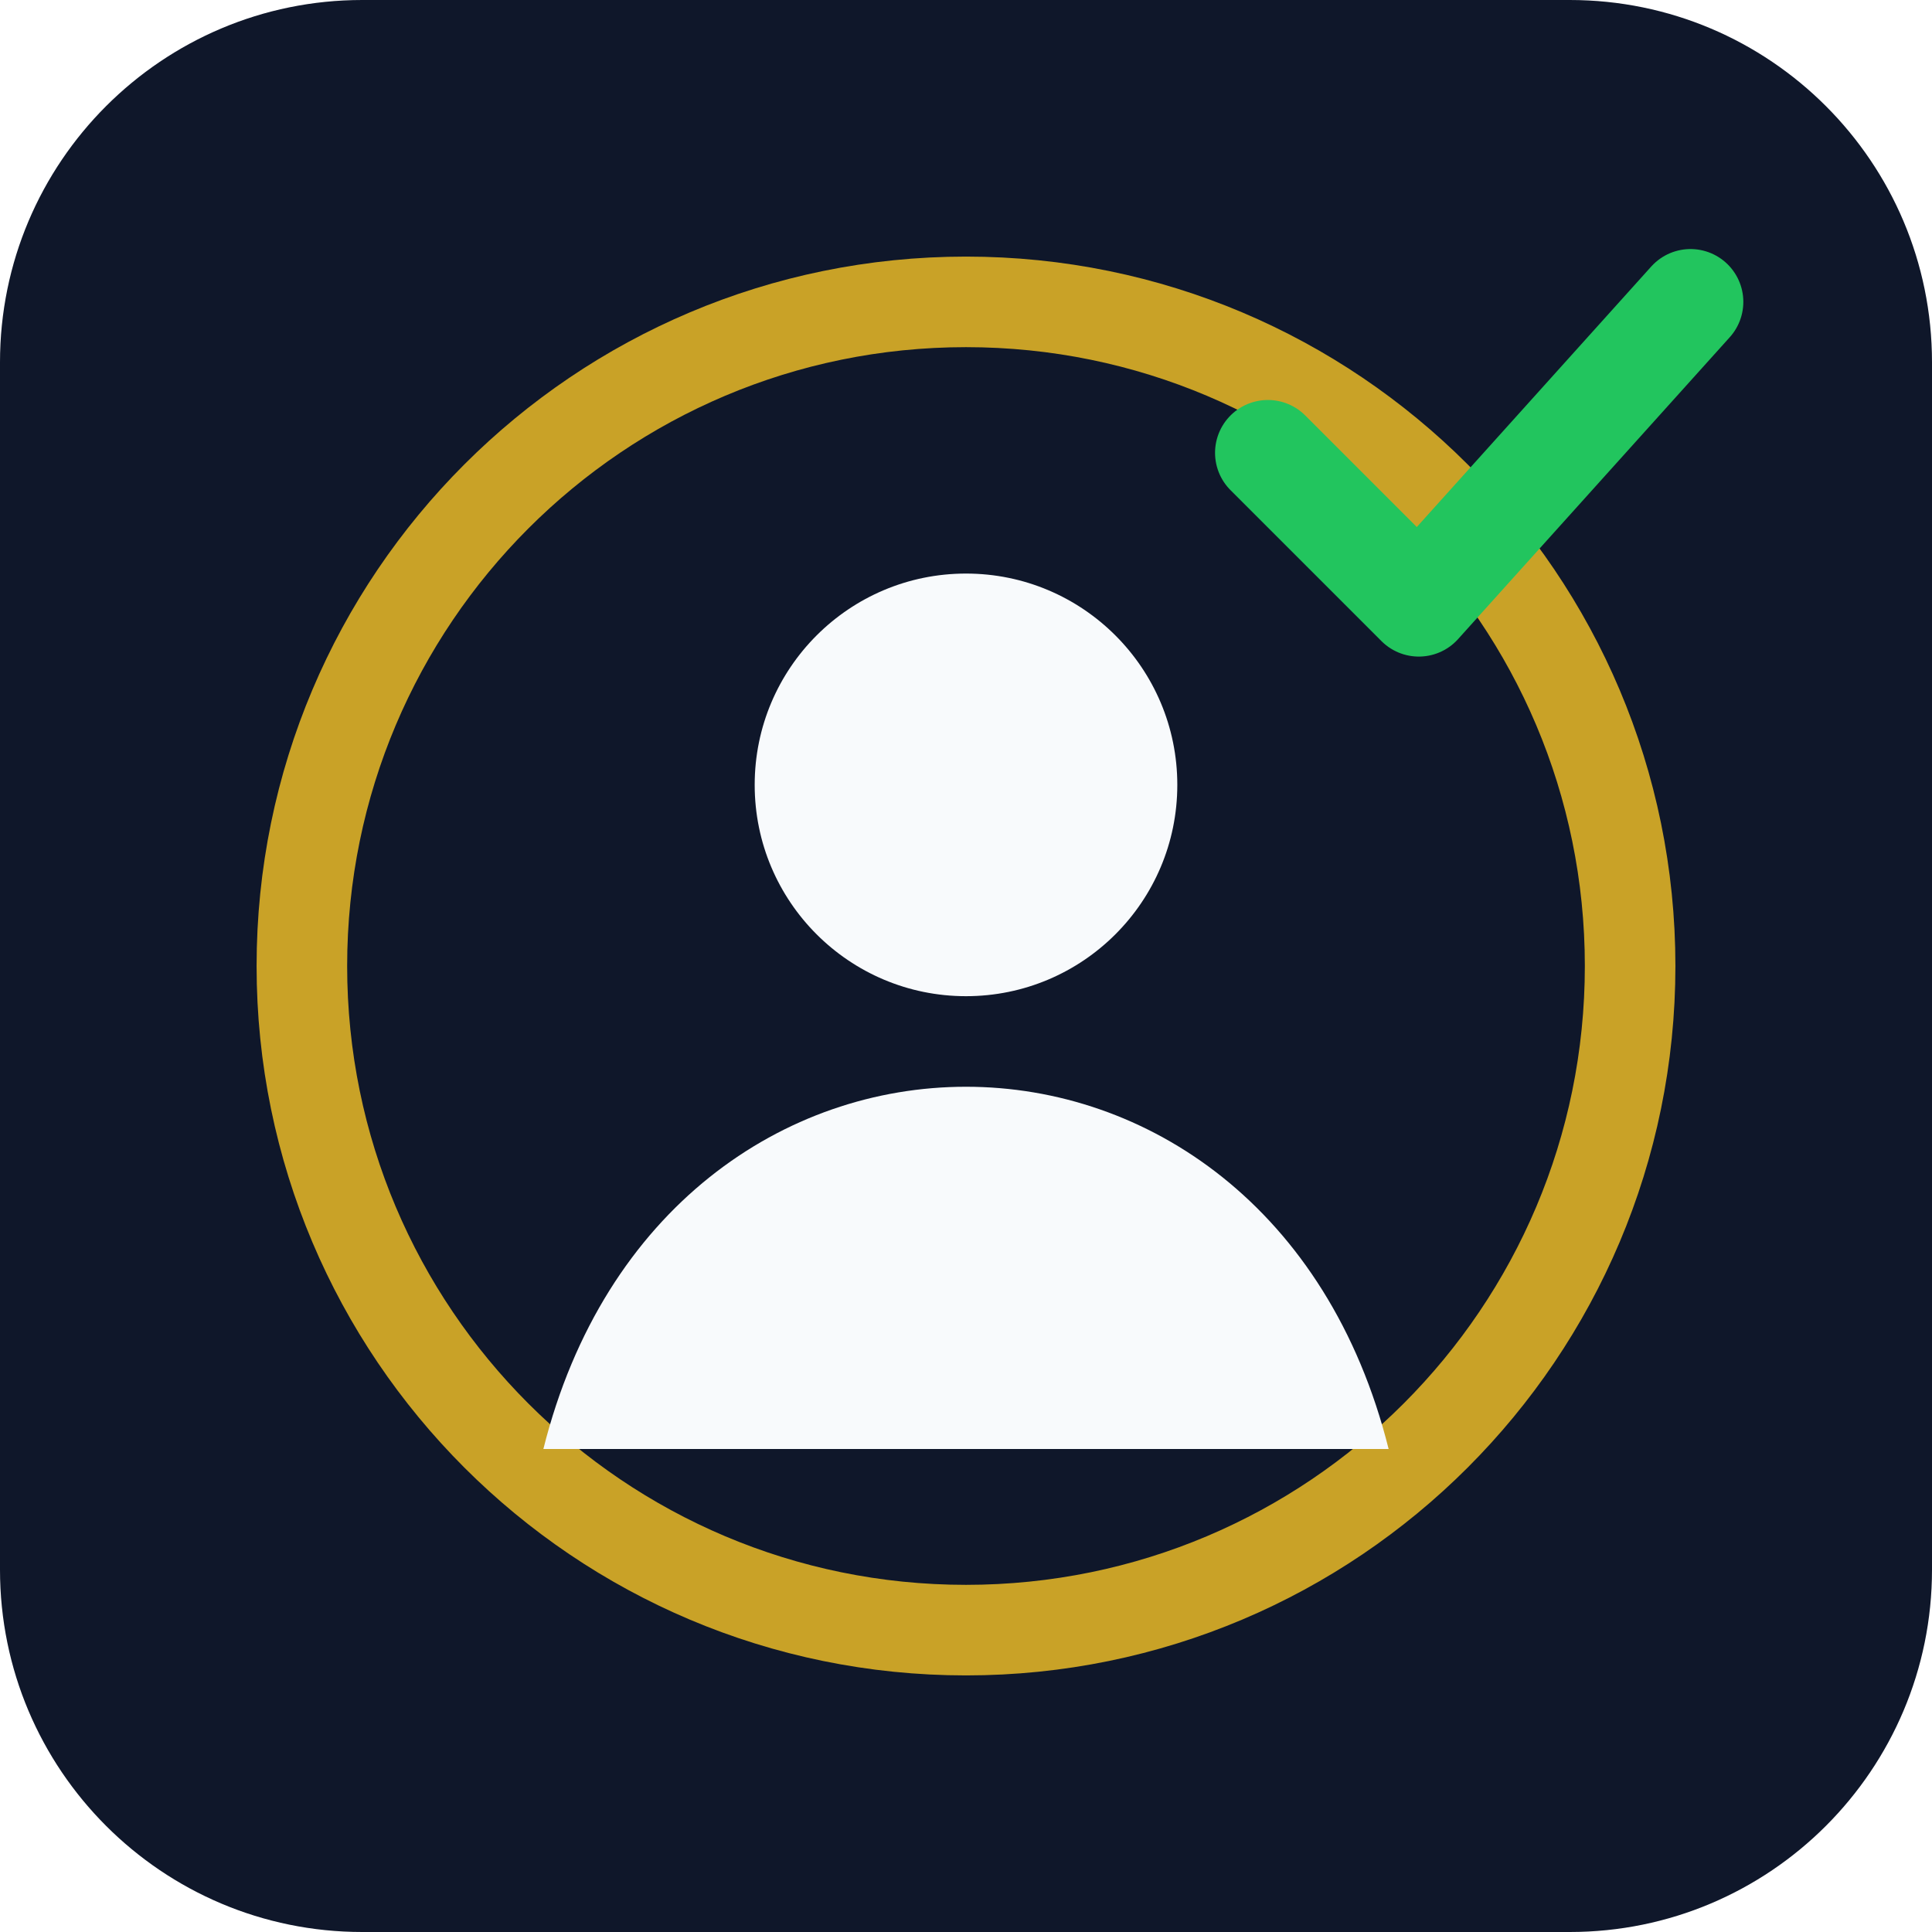
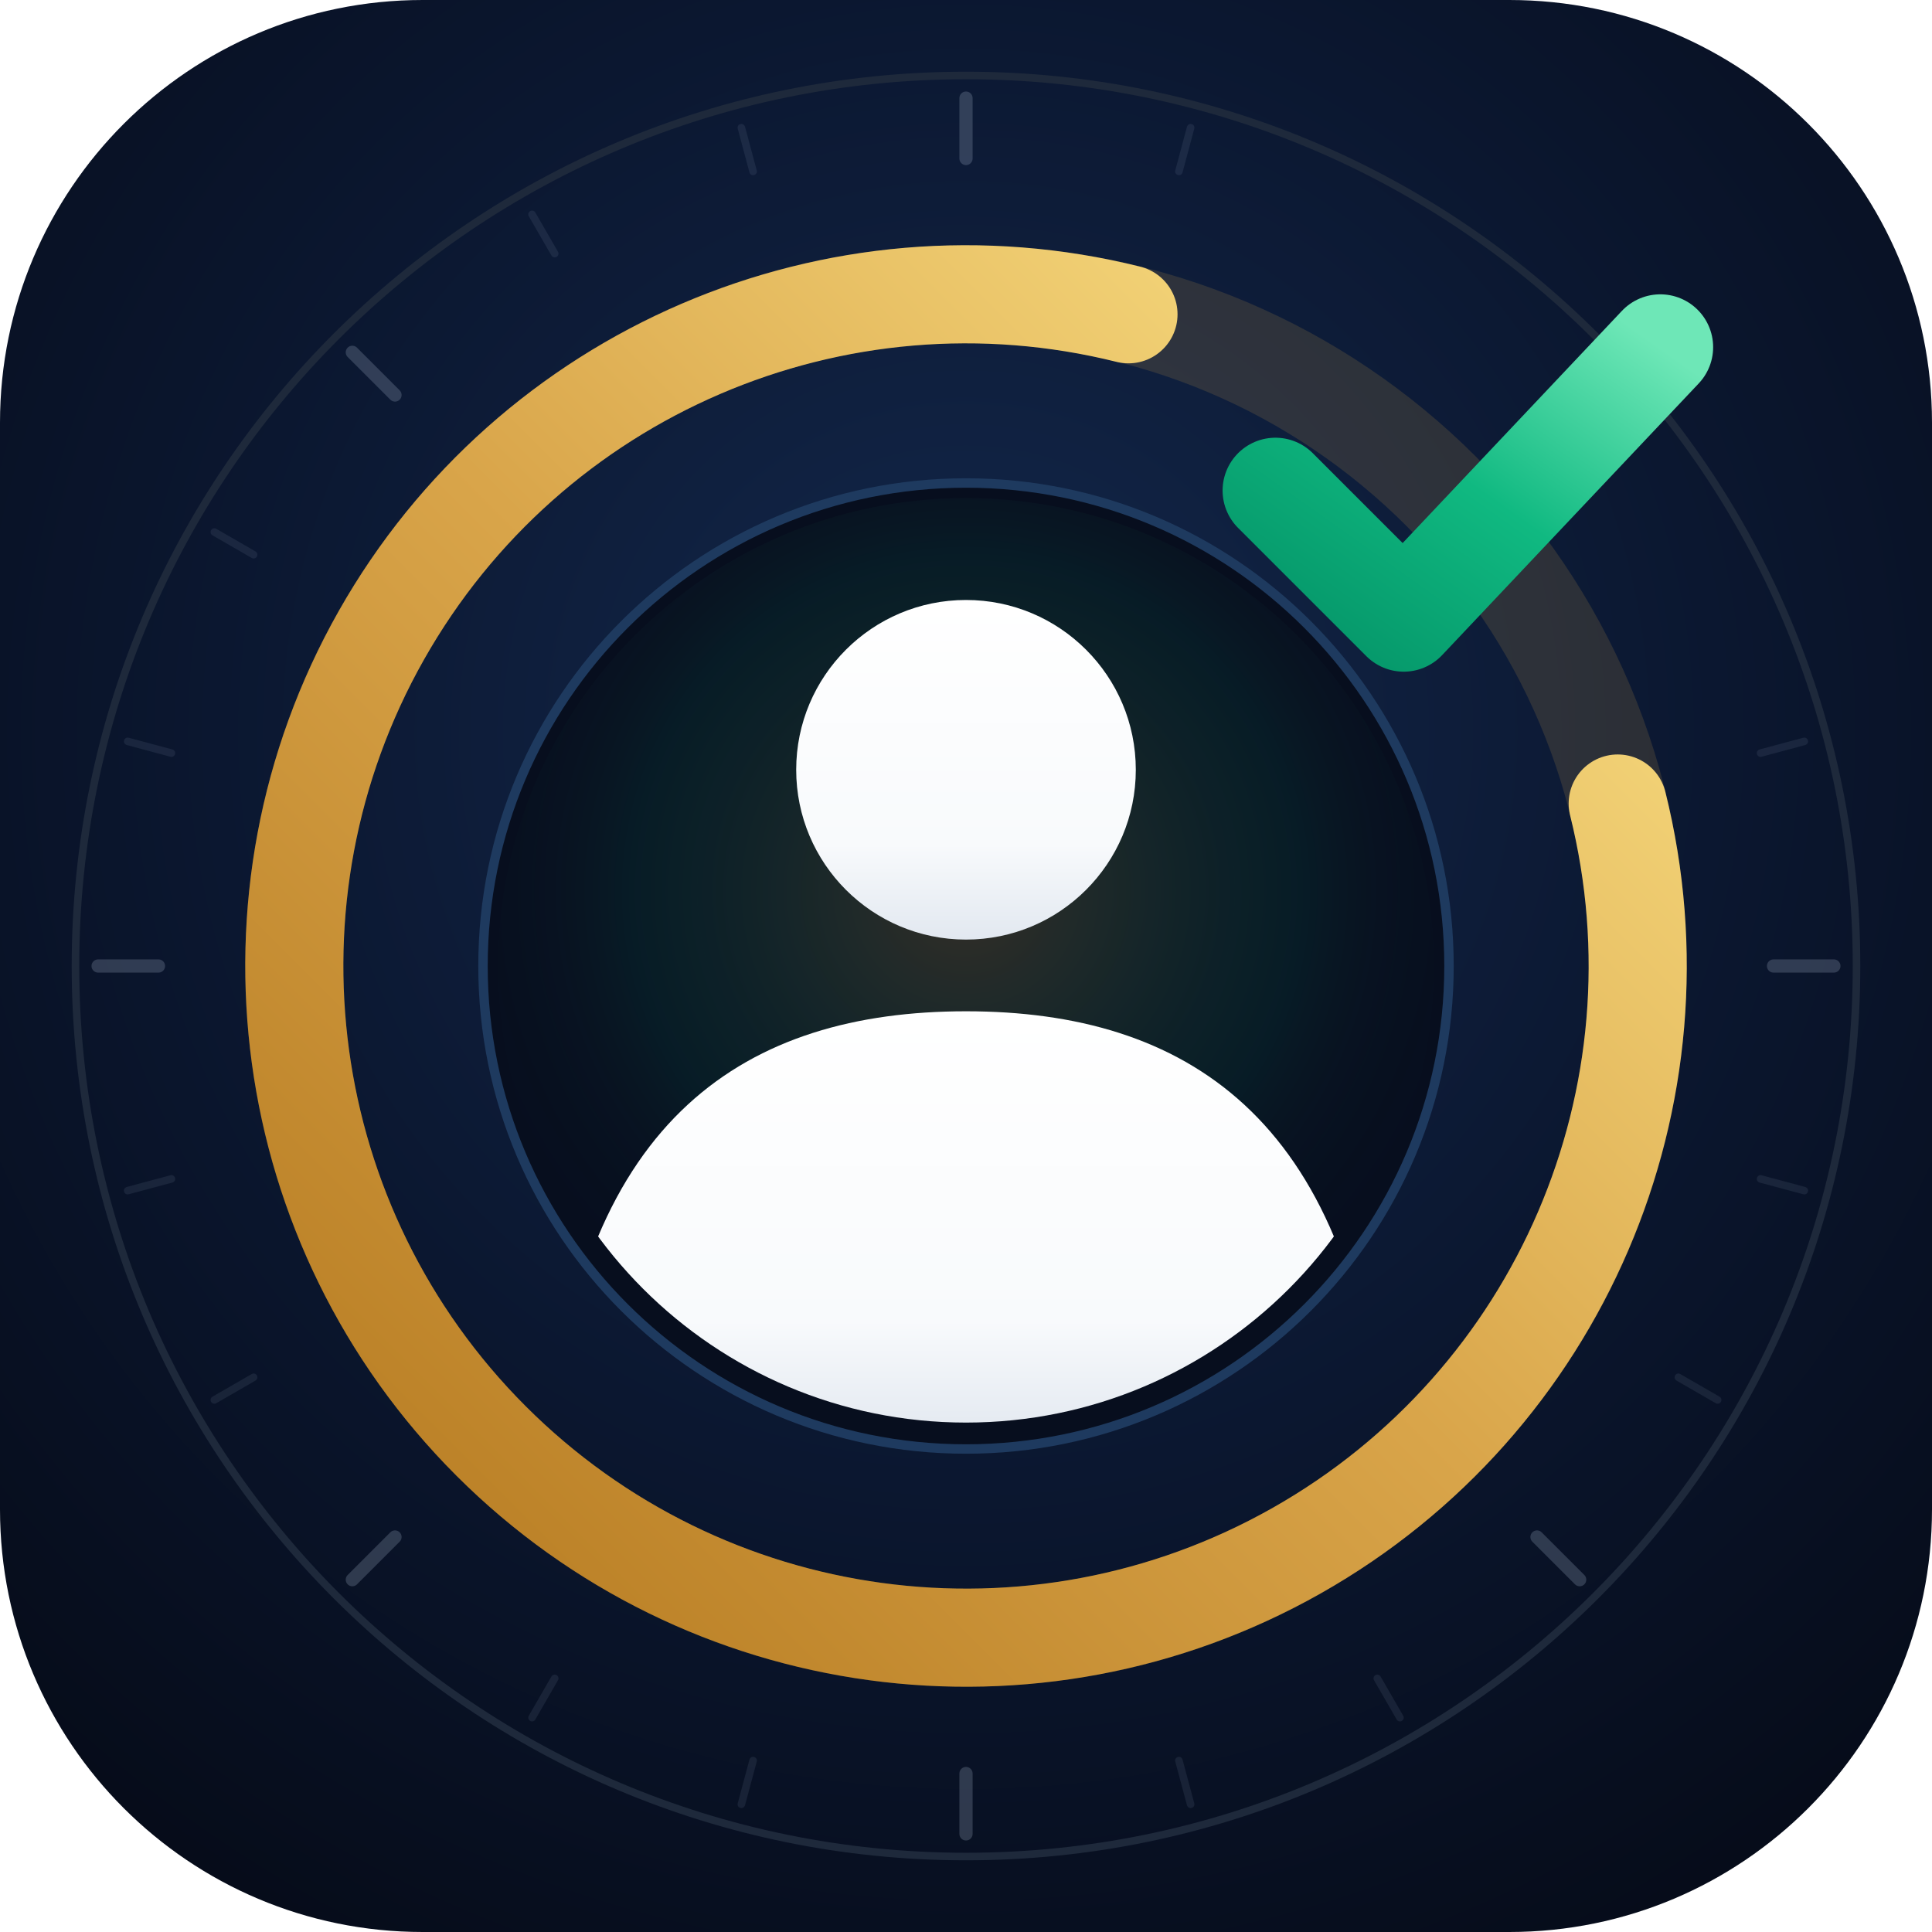
- <svg xmlns="http://www.w3.org/2000/svg" viewBox="0 0 128 128">
-   <rect width="128" height="128" rx="24" fill="#0f172a" />
-   <circle cx="64" cy="64" r="44" fill="none" stroke="#c9a227" stroke-width="6" />
-   <circle cx="64" cy="52" r="14" fill="#f8fafc" />
-   <path d="M36 96c4-16 16-24 28-24s24 8 28 24" fill="#f8fafc" />
-   <path d="M84 30l10 10 18-20" fill="none" stroke="#22c55e" stroke-width="7" stroke-linecap="round" stroke-linejoin="round" />
+ <svg xmlns="http://www.w3.org/2000/svg" viewBox="0 0 512 512" role="img" aria-label="Attendance">
+   <defs>
+     <radialGradient id="bgGlowAtt" cx="50%" cy="38%" r="70%">
+       <stop offset="0%" stop-color="#13284C" />
+       <stop offset="55%" stop-color="#0B1730" />
+       <stop offset="100%" stop-color="#060C1A" />
+     </radialGradient>
+     <linearGradient id="attBrass" x1="0" y1="1" x2="1" y2="0">
+       <stop offset="0%" stop-color="#B4781E" />
+       <stop offset="50%" stop-color="#D9A54A" />
+       <stop offset="100%" stop-color="#FDE68A" />
+     </linearGradient>
+     <linearGradient id="attEmerald" x1="0" y1="1" x2="1" y2="0">
+       <stop offset="0%" stop-color="#059669" />
+       <stop offset="50%" stop-color="#10B981" />
+       <stop offset="100%" stop-color="#6EE7B7" />
+     </linearGradient>
+     <linearGradient id="bustGrad" x1="0" y1="0" x2="0" y2="1">
+       <stop offset="0%" stop-color="#FFFFFF" />
+       <stop offset="72%" stop-color="#F8FAFC" />
+       <stop offset="100%" stop-color="#E2E8F0" />
+     </linearGradient>
+     <radialGradient id="attHalo" cx="50%" cy="42%" r="55%">
+       <stop offset="0%" stop-color="#D9A54A" stop-opacity="0.22" />
+       <stop offset="65%" stop-color="#10B981" stop-opacity="0.08" />
+       <stop offset="100%" stop-color="#0B1730" stop-opacity="0" />
+     </radialGradient>
+     <clipPath id="portraitClip">
+       <circle cx="256" cy="256" r="121" />
+     </clipPath>
+   </defs>
+   <rect width="512" height="512" rx="112" fill="url(#bgGlowAtt)" />
+   <circle cx="256" cy="256" r="236" fill="none" stroke="#1E293B" stroke-width="2" />
+   <g>
+     <line x1="256.00" y1="42.00" x2="256.00" y2="26.00" stroke="#94A3B8" stroke-opacity="0.28" stroke-width="3.5" stroke-linecap="round" />
+     <line x1="312.42" y1="45.43" x2="315.53" y2="33.84" stroke="#94A3B8" stroke-opacity="0.12" stroke-width="2" stroke-linecap="round" />
+     <line x1="466.57" y1="199.58" x2="478.16" y2="196.47" stroke="#94A3B8" stroke-opacity="0.12" stroke-width="2" stroke-linecap="round" />
+     <line x1="470.00" y1="256.00" x2="486.00" y2="256.00" stroke="#94A3B8" stroke-opacity="0.28" stroke-width="3.5" stroke-linecap="round" />
+     <line x1="466.57" y1="312.42" x2="478.16" y2="315.53" stroke="#94A3B8" stroke-opacity="0.12" stroke-width="2" stroke-linecap="round" />
+     <line x1="444.79" y1="365.00" x2="455.19" y2="371.00" stroke="#94A3B8" stroke-opacity="0.12" stroke-width="2" stroke-linecap="round" />
+     <line x1="407.32" y1="407.32" x2="418.63" y2="418.63" stroke="#94A3B8" stroke-opacity="0.28" stroke-width="3.5" stroke-linecap="round" />
+     <line x1="365.00" y1="444.79" x2="371.00" y2="455.19" stroke="#94A3B8" stroke-opacity="0.12" stroke-width="2" stroke-linecap="round" />
+     <line x1="312.42" y1="466.57" x2="315.53" y2="478.16" stroke="#94A3B8" stroke-opacity="0.12" stroke-width="2" stroke-linecap="round" />
+     <line x1="256.00" y1="470.00" x2="256.00" y2="486.00" stroke="#94A3B8" stroke-opacity="0.28" stroke-width="3.5" stroke-linecap="round" />
+     <line x1="199.58" y1="466.57" x2="196.47" y2="478.16" stroke="#94A3B8" stroke-opacity="0.12" stroke-width="2" stroke-linecap="round" />
+     <line x1="147.00" y1="444.79" x2="141.00" y2="455.19" stroke="#94A3B8" stroke-opacity="0.12" stroke-width="2" stroke-linecap="round" />
+     <line x1="104.68" y1="407.32" x2="93.37" y2="418.63" stroke="#94A3B8" stroke-opacity="0.28" stroke-width="3.5" stroke-linecap="round" />
+     <line x1="67.21" y1="365.00" x2="56.81" y2="371.00" stroke="#94A3B8" stroke-opacity="0.12" stroke-width="2" stroke-linecap="round" />
+     <line x1="45.43" y1="312.42" x2="33.84" y2="315.53" stroke="#94A3B8" stroke-opacity="0.12" stroke-width="2" stroke-linecap="round" />
+     <line x1="42.00" y1="256.00" x2="26.00" y2="256.00" stroke="#94A3B8" stroke-opacity="0.28" stroke-width="3.5" stroke-linecap="round" />
+     <line x1="45.43" y1="199.58" x2="33.84" y2="196.47" stroke="#94A3B8" stroke-opacity="0.12" stroke-width="2" stroke-linecap="round" />
+     <line x1="67.21" y1="147.00" x2="56.81" y2="141.00" stroke="#94A3B8" stroke-opacity="0.12" stroke-width="2" stroke-linecap="round" />
+     <line x1="104.68" y1="104.68" x2="93.37" y2="93.37" stroke="#94A3B8" stroke-opacity="0.28" stroke-width="3.5" stroke-linecap="round" />
+     <line x1="147.00" y1="67.21" x2="141.00" y2="56.81" stroke="#94A3B8" stroke-opacity="0.12" stroke-width="2" stroke-linecap="round" />
+     <line x1="199.58" y1="45.43" x2="196.47" y2="33.84" stroke="#94A3B8" stroke-opacity="0.12" stroke-width="2" stroke-linecap="round" />
+   </g>
+   <circle cx="256" cy="256" r="178" fill="none" stroke="#D9A54A" stroke-opacity="0.16" stroke-width="26" />
+   <path d="M 428.71 212.94 A 178 178 0 1 1 299.06 83.29" fill="none" stroke="url(#attBrass)" stroke-width="26" stroke-linecap="round" />
+   <circle cx="256" cy="256" r="128" fill="#070E1E" stroke="#1E3A5F" stroke-width="2.5" />
+   <circle cx="256" cy="256" r="124" fill="url(#attHalo)" />
+   <g clip-path="url(#portraitClip)">
+     <circle cx="256" cy="204" r="45" fill="url(#bustGrad)" />
+     <path d="M 146 382 C 154 296 198 268 256 268 C 314 268 358 296 366 382 Z" fill="url(#bustGrad)" />
+   </g>
+   <path d="M 338 130 L 372 164 L 440 92" fill="none" stroke="url(#attEmerald)" stroke-width="28" stroke-linecap="round" stroke-linejoin="round" />
</svg>
